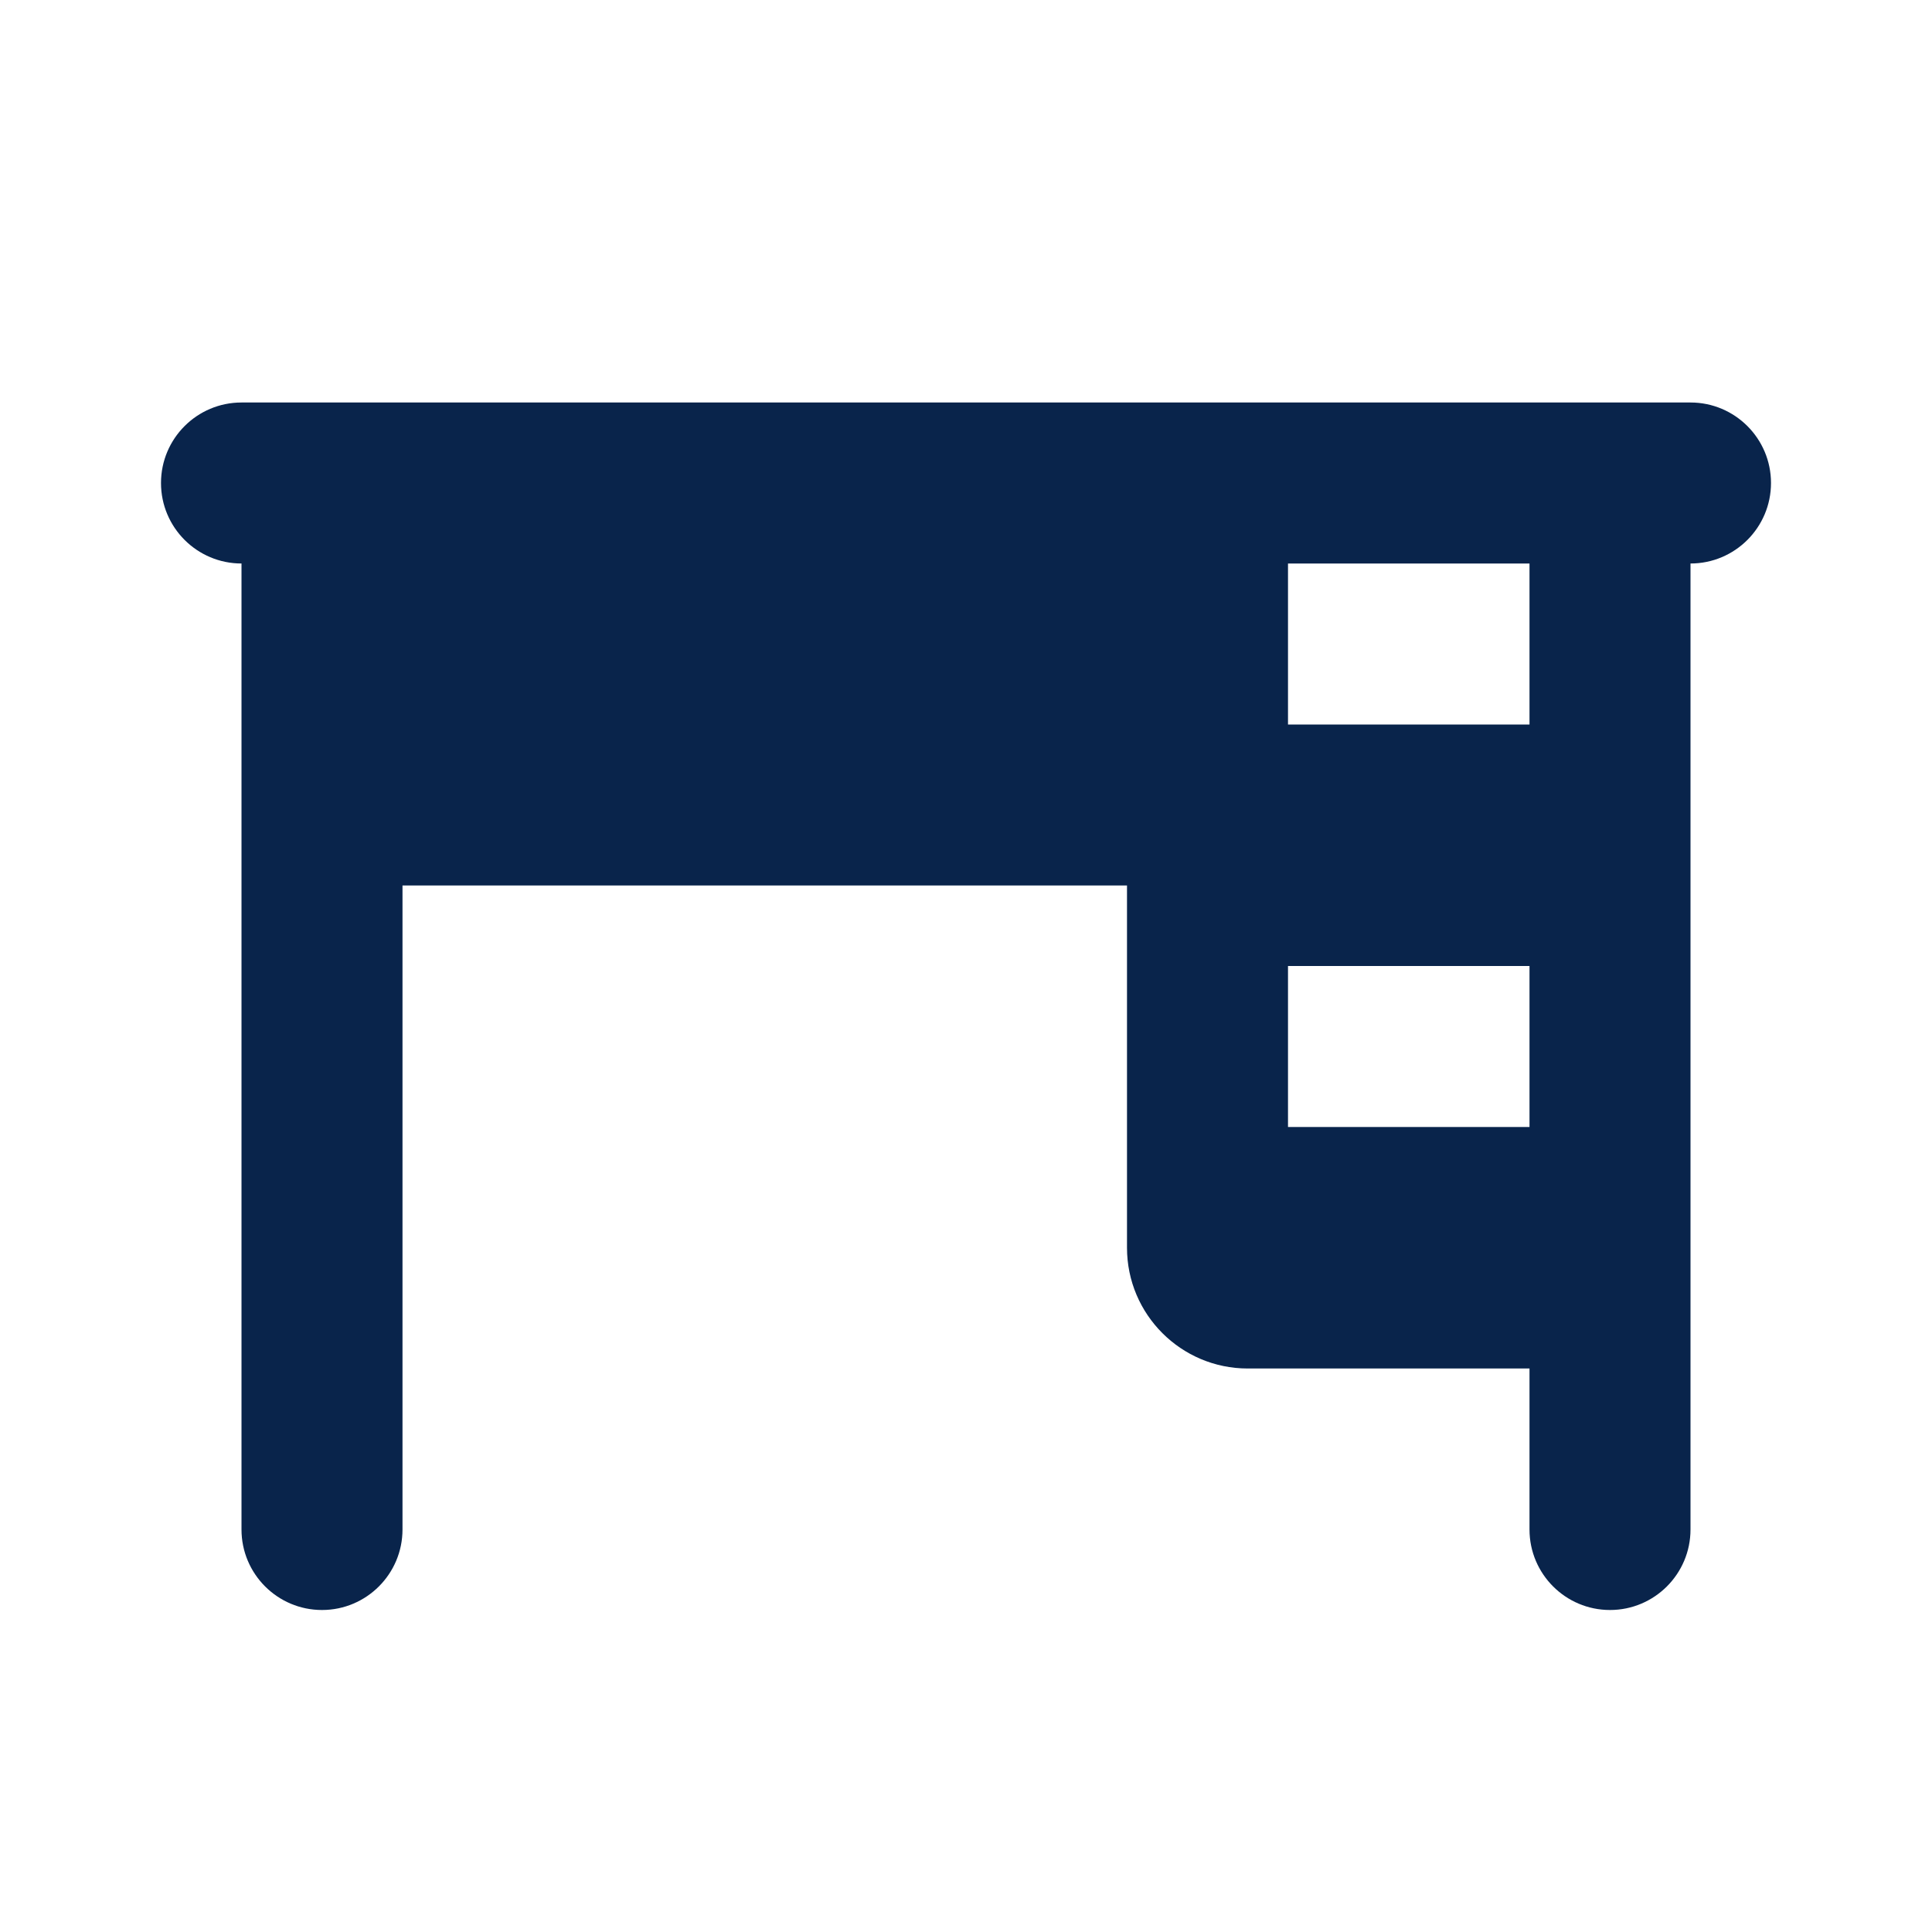
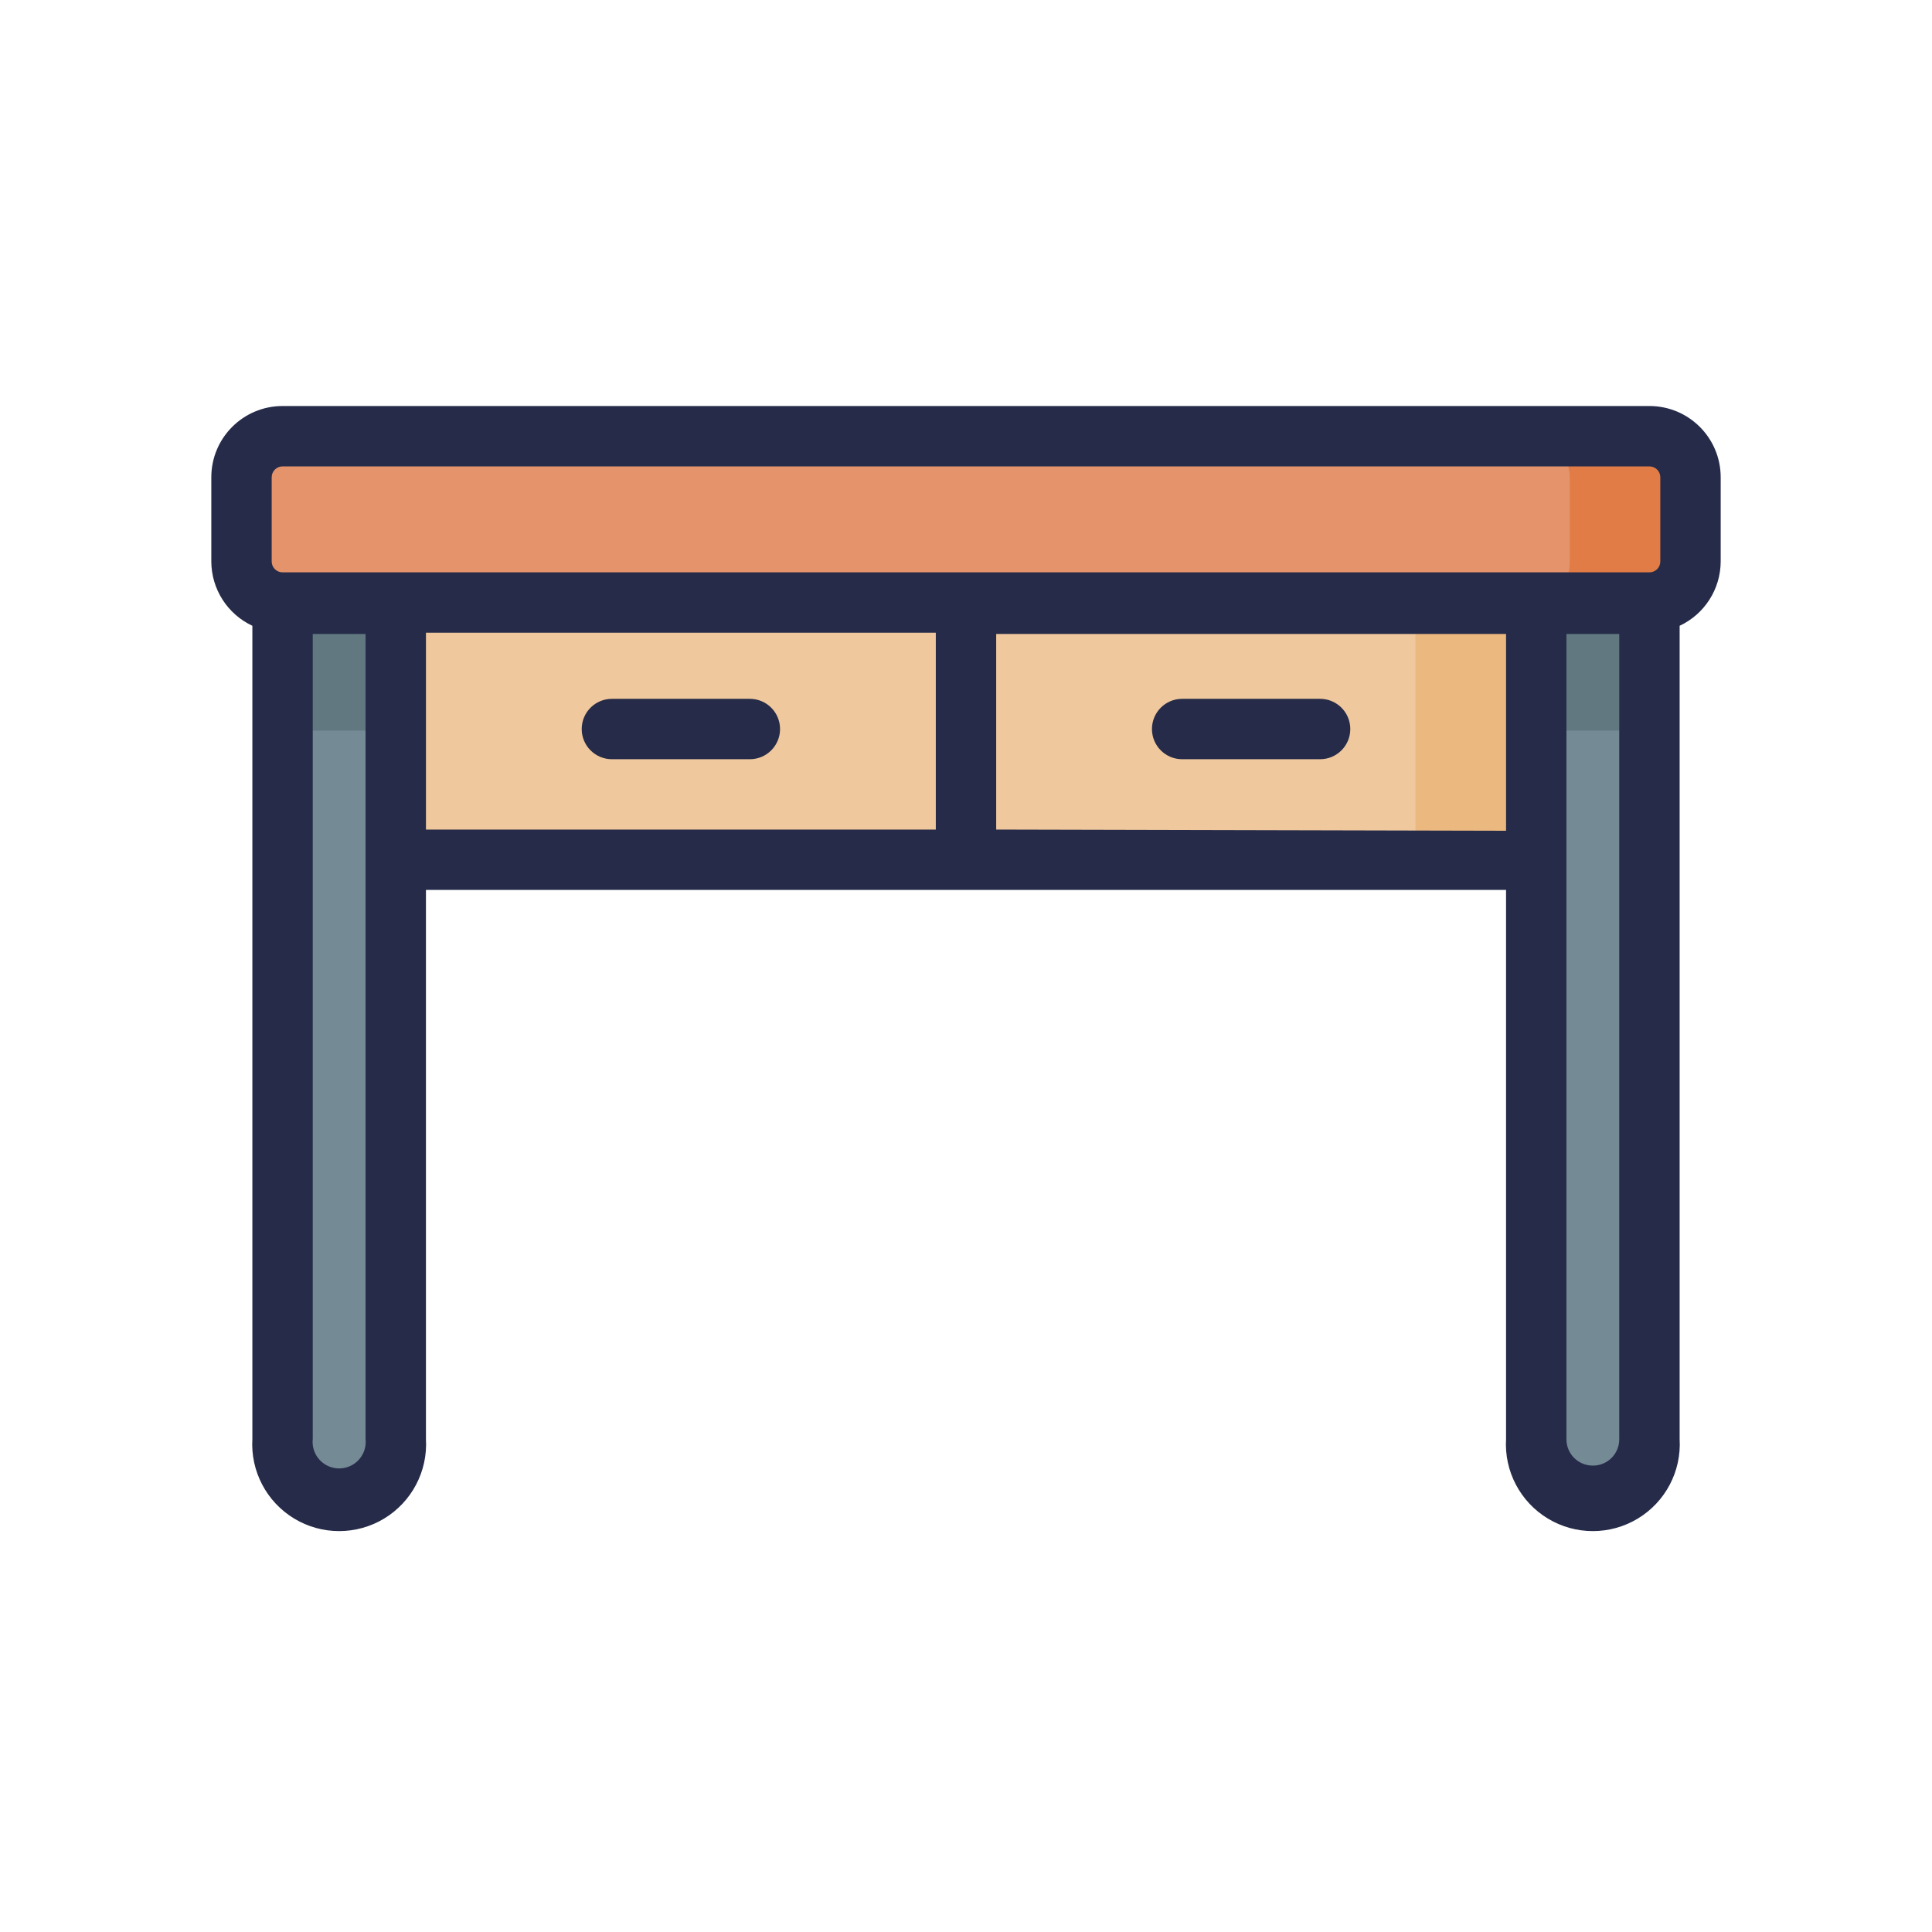
- <svg xmlns="http://www.w3.org/2000/svg" width="800px" height="800px" viewBox="0 0 24 24" version="1.1">
-   <g id="页面-1" stroke="none" stroke-width="1" fill="none" fill-rule="evenodd">
-     <g id="Education" transform="translate(-720, -48)">
-       <g id="desk_fill" transform="translate(720, 48)">
-         <path d="M24,0 L24,24 L0,24 L0,0 L24,0 Z M12.593,23.258 L12.582,23.26 L12.511,23.295 L12.492,23.299 L12.492,23.299 L12.477,23.295 L12.406,23.26 C12.396,23.256 12.387,23.259 12.382,23.265 L12.378,23.276 L12.361,23.703 L12.366,23.723 L12.377,23.736 L12.48,23.81 L12.495,23.814 L12.495,23.814 L12.507,23.81 L12.611,23.736 L12.623,23.72 L12.623,23.72 L12.627,23.703 L12.61,23.276 C12.608,23.266 12.601,23.259 12.593,23.258 L12.593,23.258 Z M12.858,23.145 L12.845,23.147 L12.66,23.24 L12.65,23.25 L12.65,23.25 L12.647,23.261 L12.665,23.691 L12.67,23.703 L12.67,23.703 L12.678,23.71 L12.879,23.803 C12.891,23.807 12.902,23.803 12.908,23.795 L12.912,23.781 L12.878,23.167 C12.875,23.155 12.867,23.147 12.858,23.145 L12.858,23.145 Z M12.143,23.147 C12.133,23.142 12.122,23.145 12.116,23.153 L12.11,23.167 L12.076,23.781 C12.075,23.793 12.083,23.802 12.093,23.805 L12.108,23.803 L12.309,23.71 L12.319,23.702 L12.319,23.702 L12.323,23.691 L12.34,23.261 L12.337,23.249 L12.337,23.249 L12.328,23.24 L12.143,23.147 Z" id="MingCute" fill-rule="nonzero">
- 
- </path>
-         <path d="M21,5 C21.552,5 22,5.448 22,6 C22,6.552 21.552,7 21,7 L21,19 C21,19.552 20.552,20 20,20 C19.448,20 19,19.552 19,19 L19,17 L15.5,17 C14.672,17 14,16.328 14,15.5 L14,11 L5,11 L5,19 C5,19.552 4.552,20 4,20 C3.448,20 3,19.552 3,19 L3,7 C2.448,7 2,6.552 2,6 C2,5.448 2.448,5 3,5 L21,5 Z M19,12 L16,12 L16,14 L19,14 L19,12 Z M19,7 L16,7 L16,9 L19,9 L19,7 Z" id="形状" fill="#09244B">
- 
- </path>
-       </g>
-     </g>
+ <svg xmlns="http://www.w3.org/2000/svg" width="800px" height="800px" viewBox="0 0 64 64">
+   <defs>
+     <style>.cls-1{fill:#efc89d;}.cls-2{fill:#ebb87f;}.cls-3{fill:#748a95;}.cls-4{fill:#617880;}.cls-5{fill:#e5936b;}.cls-6{fill:#e17c46;}.cls-7{fill:#252b48;}</style>
+   </defs>
+   <g data-name="Table" id="Table-11">
+     <path class="cls-1" d="M11.89,20l21.49-3.07L52.11,20v8.52H11.89V20Z" id="rect43007-4" />
+     <path class="cls-2" d="M46.89,20v8.52h4V20Z" id="path144370" />
+     <path class="cls-3" d="M50.89,20V47.67a1.88,1.88,0,1,0,3.75,0V20l-1.87-1.61Z" id="path32739-8-3-4" />
+     <path class="cls-3" d="M9.36,20V47.67a1.88,1.88,0,1,0,3.75,0V20l-1.88-1.61Z" id="path42600-4" />
+     <path class="cls-4" d="M52.77,18.35,50.89,20V24.2h3.75V20Z" id="path150525" />
+     <path class="cls-4" d="M11.23,18.35,9.36,20V24.2h3.75V20Z" id="rect136481" />
+     <path class="cls-5" d="M9.36,14.45H54.64A1.36,1.36,0,0,1,56,15.81V18.6A1.36,1.36,0,0,1,54.64,20H9.36A1.36,1.36,0,0,1,8,18.6V15.81A1.36,1.36,0,0,1,9.36,14.45Z" id="rect30191-6-3-5" />
+     <path class="cls-6" d="M50.64,14.45A1.36,1.36,0,0,1,52,15.81V18.6A1.36,1.36,0,0,1,50.64,20h4A1.36,1.36,0,0,0,56,18.6V15.81a1.36,1.36,0,0,0-1.36-1.36Z" id="path146812" />
+     <path class="cls-7" d="M54.64,13.45H9.36A2.36,2.36,0,0,0,7,15.81V18.6a2.36,2.36,0,0,0,1.36,2.13V47.67a2.88,2.88,0,1,0,5.75,0V29.48H49.89V47.67a2.88,2.88,0,1,0,5.75,0V20.73A2.36,2.36,0,0,0,57,18.6V15.81A2.36,2.36,0,0,0,54.64,13.45ZM9,15.81a.36.36,0,0,1,.36-.36H54.64a.36.36,0,0,1,.36.36V18.6a.36.36,0,0,1-.36.36H9.36A.36.36,0,0,1,9,18.6Zm3.11,31.86a.88.88,0,1,1-1.75,0V21h1.75Zm2-26.71H31v6.52H14.11ZM33,27.48V21H49.89v6.52ZM52.77,48.55a.87.87,0,0,1-.88-.88V21h1.75V47.67A.87.87,0,0,1,52.77,48.55Z" />
+     <path class="cls-7" d="M24.84,23.15H20.27a1,1,0,0,0,0,2h4.57a1,1,0,0,0,0-2Z" />
+     <path class="cls-7" d="M43.73,23.15H39.16a1,1,0,0,0,0,2h4.57a1,1,0,0,0,0-2Z" />
  </g>
</svg>
